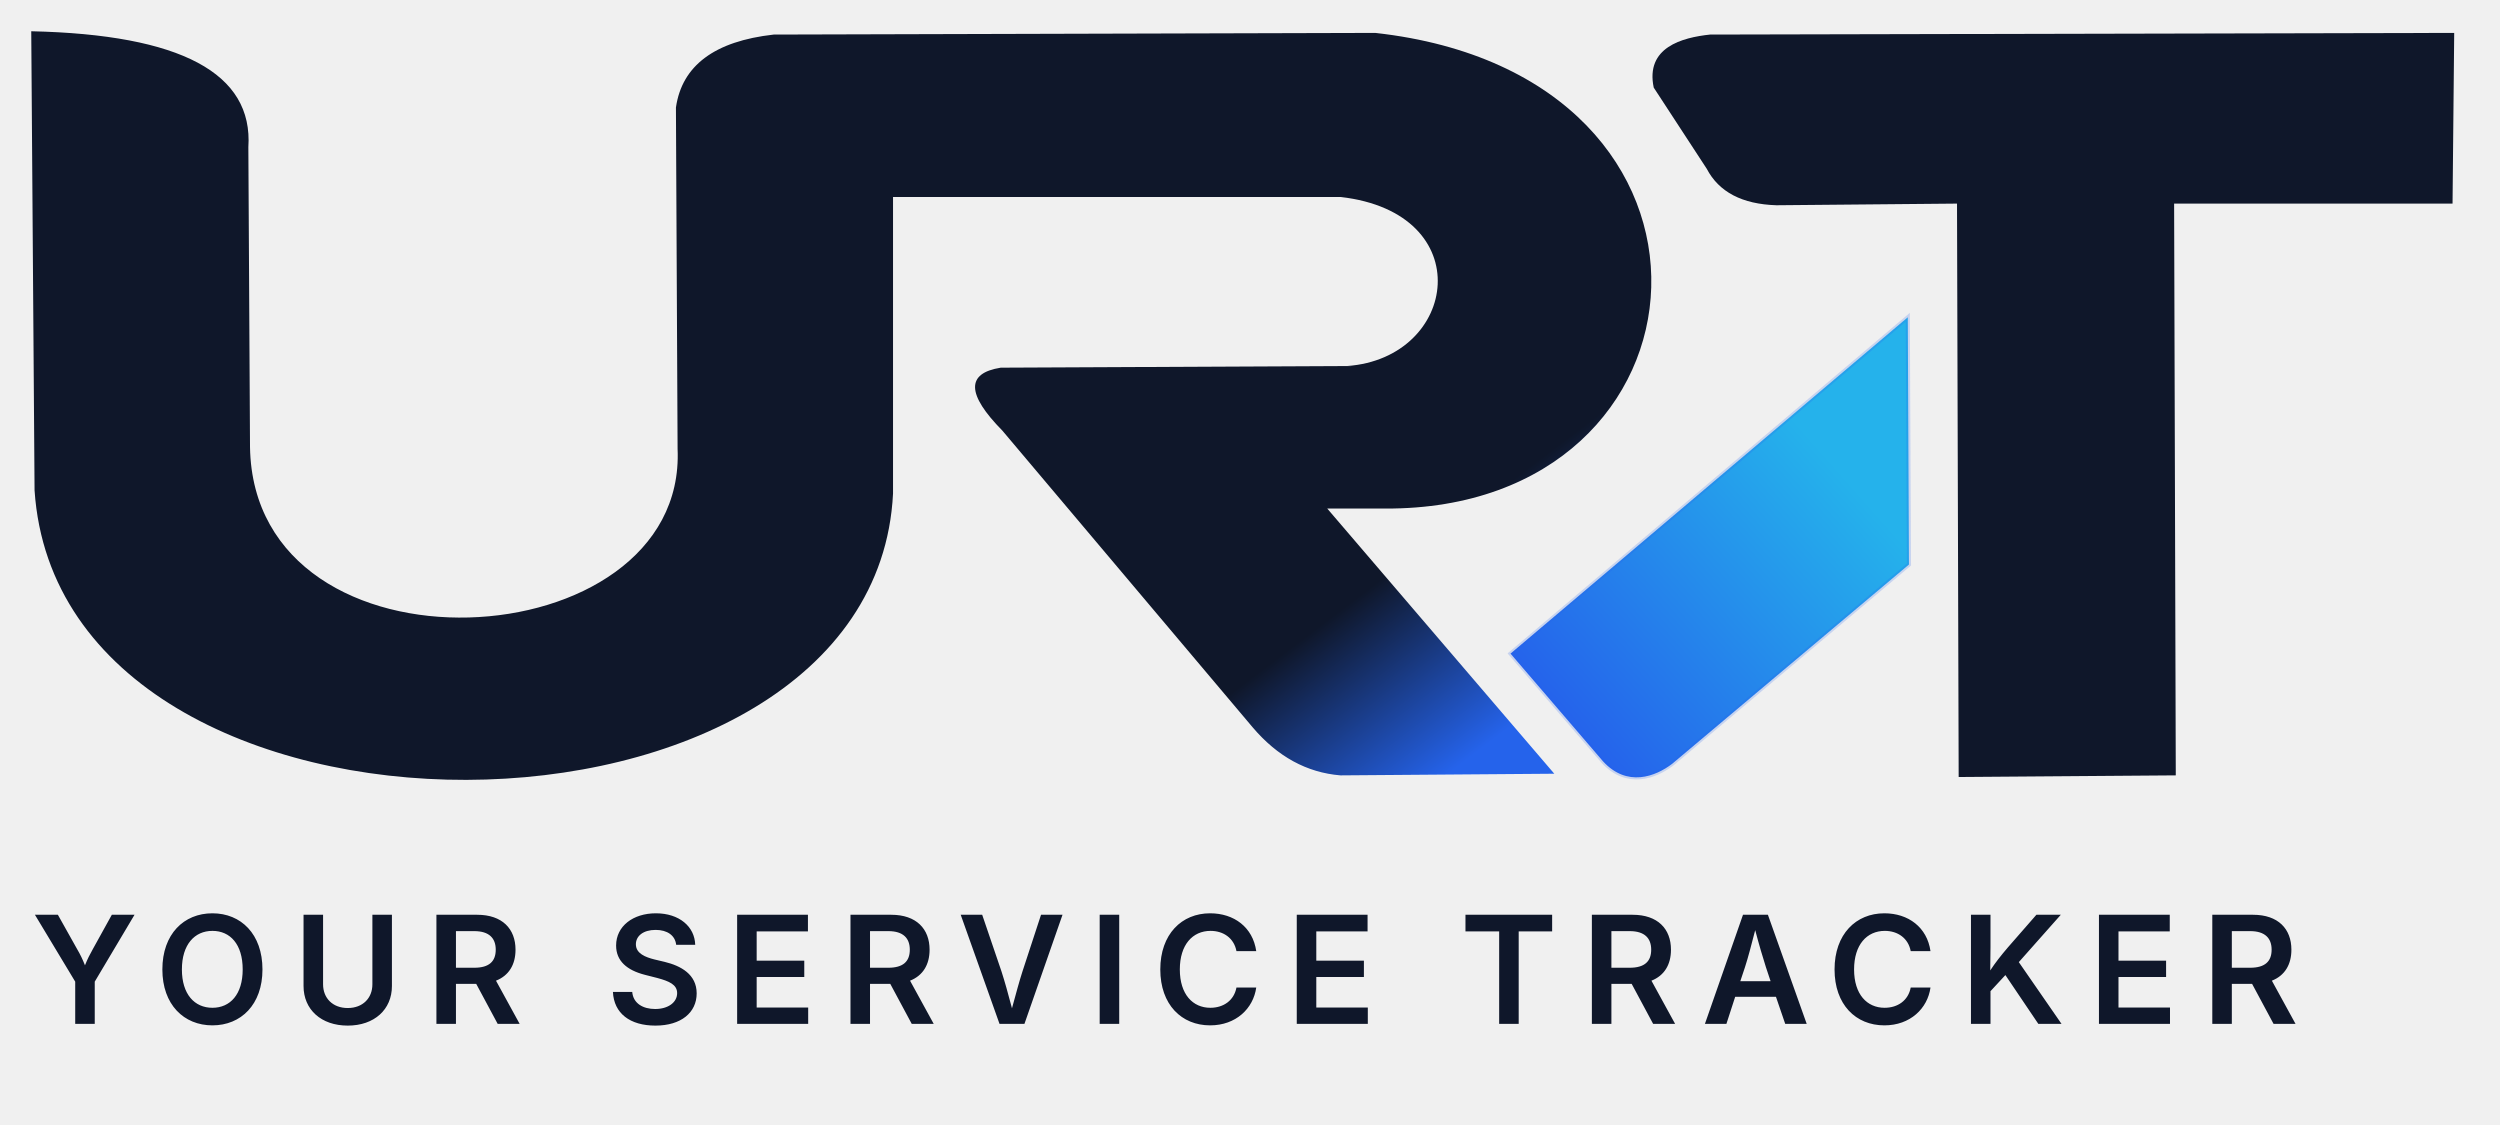
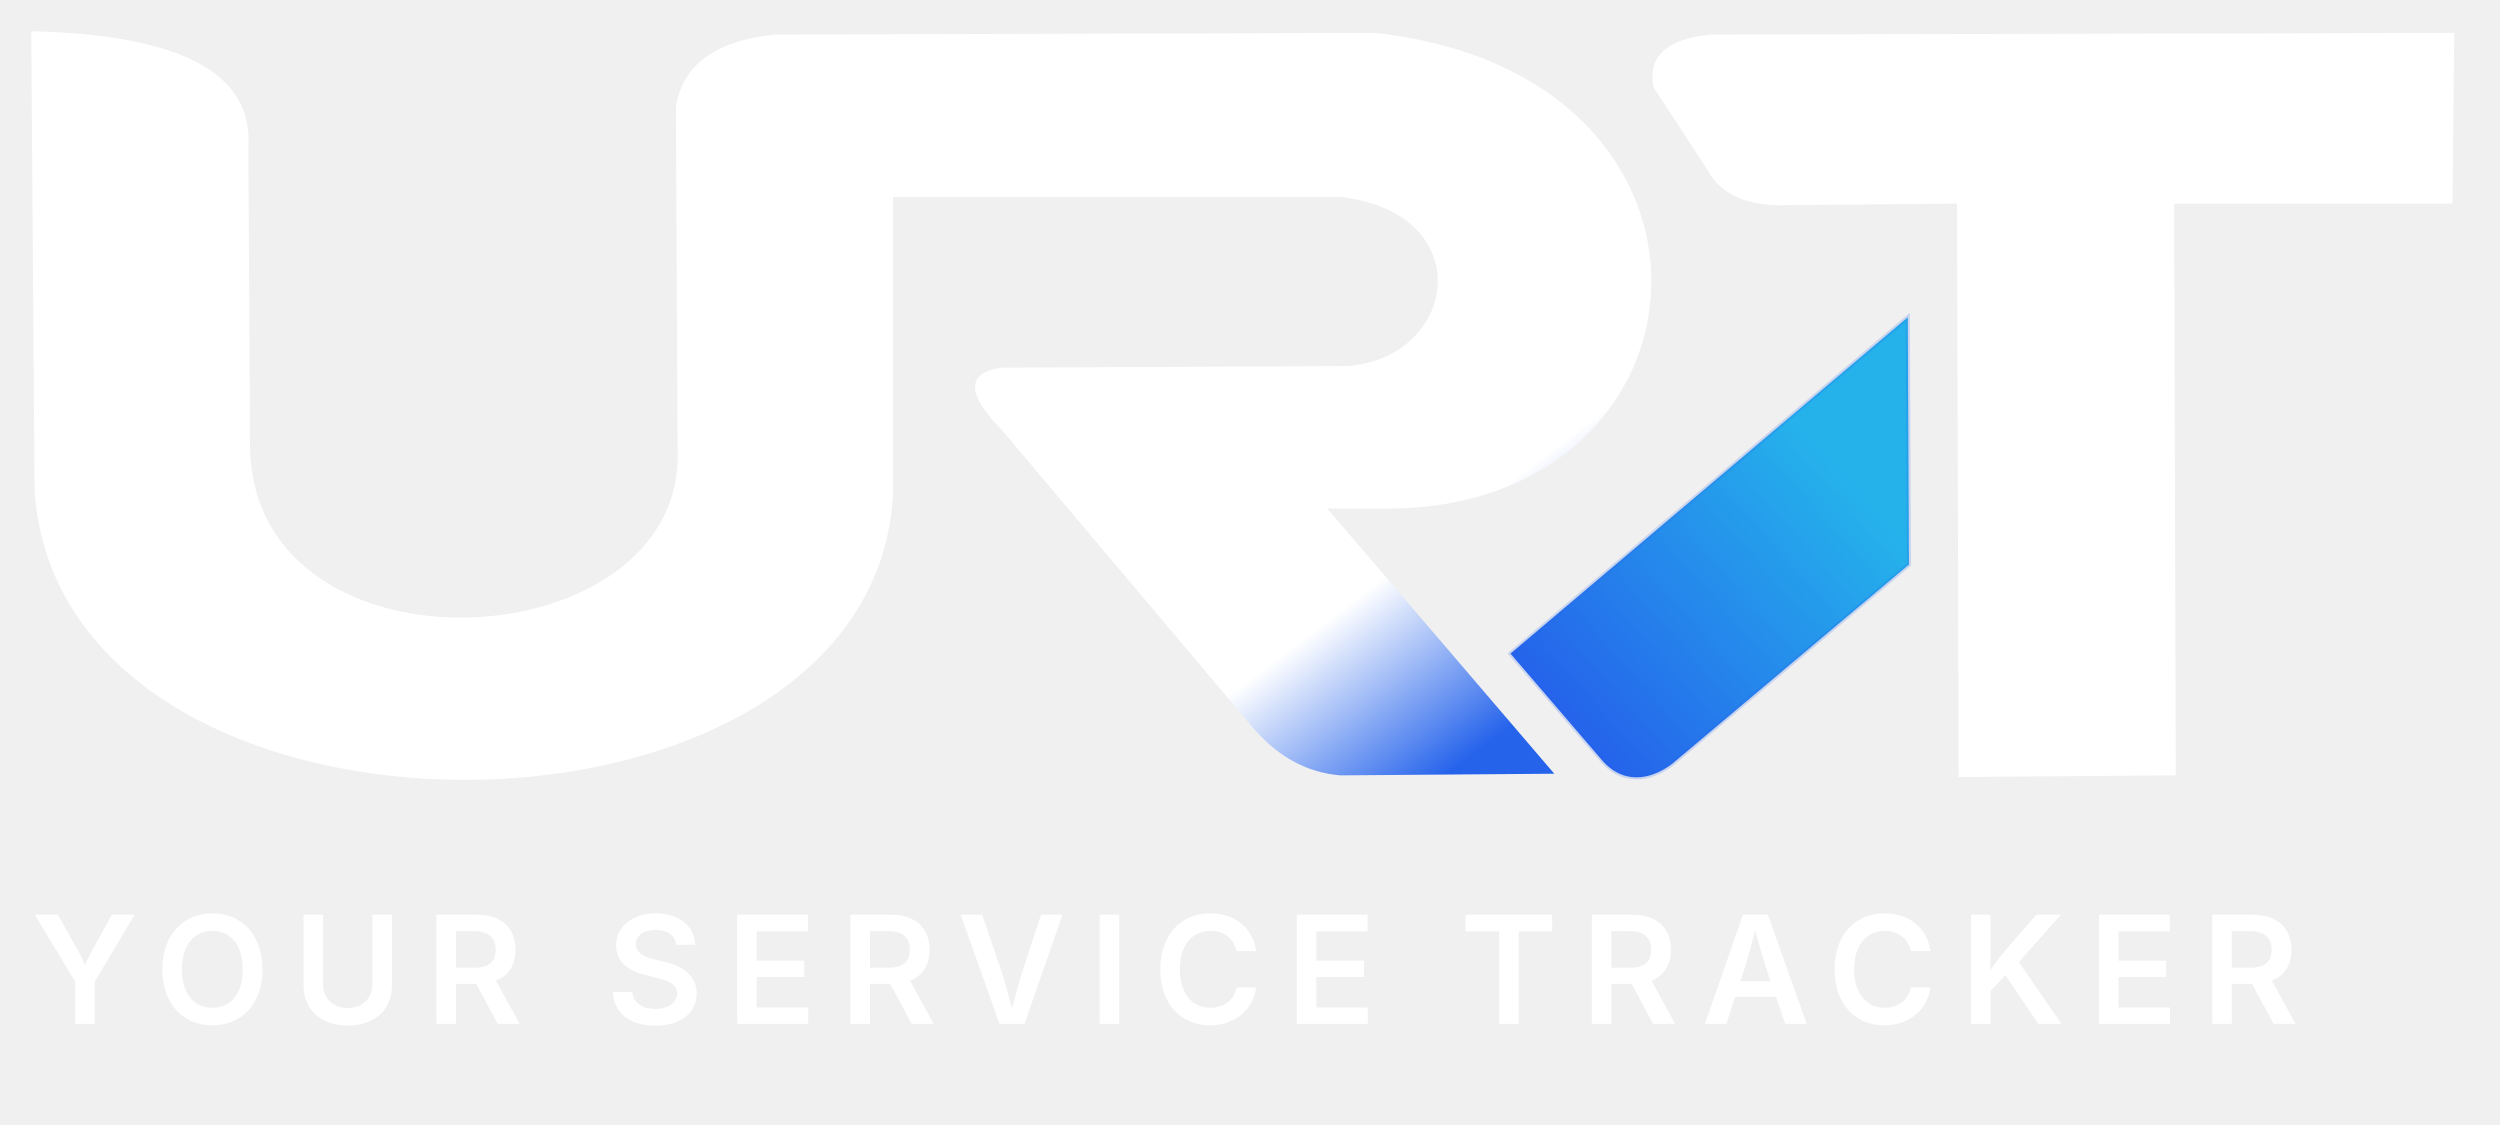
<svg xmlns="http://www.w3.org/2000/svg" viewBox="-2 -2 160 72" width="160" height="72" fill="none">
  <defs>
    <linearGradient id="urt-grad-navy-blue" x1="105.81" y1="91.885" x2="118.211" y2="108.24" gradientUnits="userSpaceOnUse">
-       <stop offset="0.39" stop-color="#0F172A" />
+       <stop offset="0.39" stop-color="#FFFFFF" />
      <stop offset="1" stop-color="#2563EB" />
    </linearGradient>
    <linearGradient id="urt-grad-blue-cyan" x1="126.606" y1="105.572" x2="147.712" y2="86.887" gradientUnits="userSpaceOnUse">
      <stop offset="0" stop-color="#2563EB" />
      <stop offset="0.838" stop-color="#25B2EB" />
    </linearGradient>
  </defs>
  <g transform="translate(-27.57716, -60.66976)">
    <path fill="url(#urt-grad-navy-blue)" d="m 27.577,60.67 0.212,29.38 C 29.453,114.967 81.519,114.48 82.731,90.262 V 71.276 h 28.638 c 8.905,1.014 7.541,10.307 0.424,10.819 l -22.168,0.106 c -2.227,0.354 -2.192,1.697 0.106,4.031 l 16.016,18.986 c 1.591,1.874 3.465,2.899 5.622,3.076 l 13.683,-0.106 -14.531,-16.971 h 3.712 c 21.666,0.096 23.942,-27.712 -0.636,-30.441 l -38.502,0.106 c -3.783,0.424 -5.869,1.98 -6.258,4.667 L 68.943,87.398 C 69.55,101.008 41.836,102.599 41.578,87.292 L 41.472,68.094 C 41.79,63.357 37.158,60.882 27.577,60.67 Z" />
-     <path fill="#0F172A" d="m 182.54,71.701 0.106,-10.925 -47.624,0.106 c -1.786,0.19 -4.151,0.817 -3.606,3.394 l 3.394,5.197 c 0.778,1.485 2.263,2.263 4.455,2.333 l 11.561,-0.106 0.106,36.699 13.895,-0.106 -0.106,-36.593 z" />
+     <path fill="#FFFFFF" d="m 182.54,71.701 0.106,-10.925 -47.624,0.106 c -1.786,0.19 -4.151,0.817 -3.606,3.394 l 3.394,5.197 c 0.778,1.485 2.263,2.263 4.455,2.333 l 11.561,-0.106 0.106,36.699 13.895,-0.106 -0.106,-36.593 z" />
    <path fill="url(#urt-grad-blue-cyan)" stroke="#2563EB" stroke-width="0.265" stroke-opacity="0.2" d="M 147.75,94.8 147.675,78.975 122.25,100.5 l 5.925,6.9 c 1.535,1.668 3.349,0.975 4.425,0.15 z" />
-     <text x="27.577" y="124.2" textLength="155" lengthAdjust="spacing" fill="#0F172A" font-family="'Inter', -apple-system, BlinkMacSystemFont, 'Segoe UI', Roboto, sans-serif" font-size="9.6" font-weight="600" letter-spacing="0.15em">YOUR SERVICE TRACKER</text>
+     <text x="27.577" y="124.2" textLength="155" lengthAdjust="spacing" fill="#FFFFFF" font-family="'Inter', -apple-system, BlinkMacSystemFont, 'Segoe UI', Roboto, sans-serif" font-size="9.6" font-weight="600" letter-spacing="0.15em">YOUR SERVICE TRACKER</text>
  </g>
</svg>
